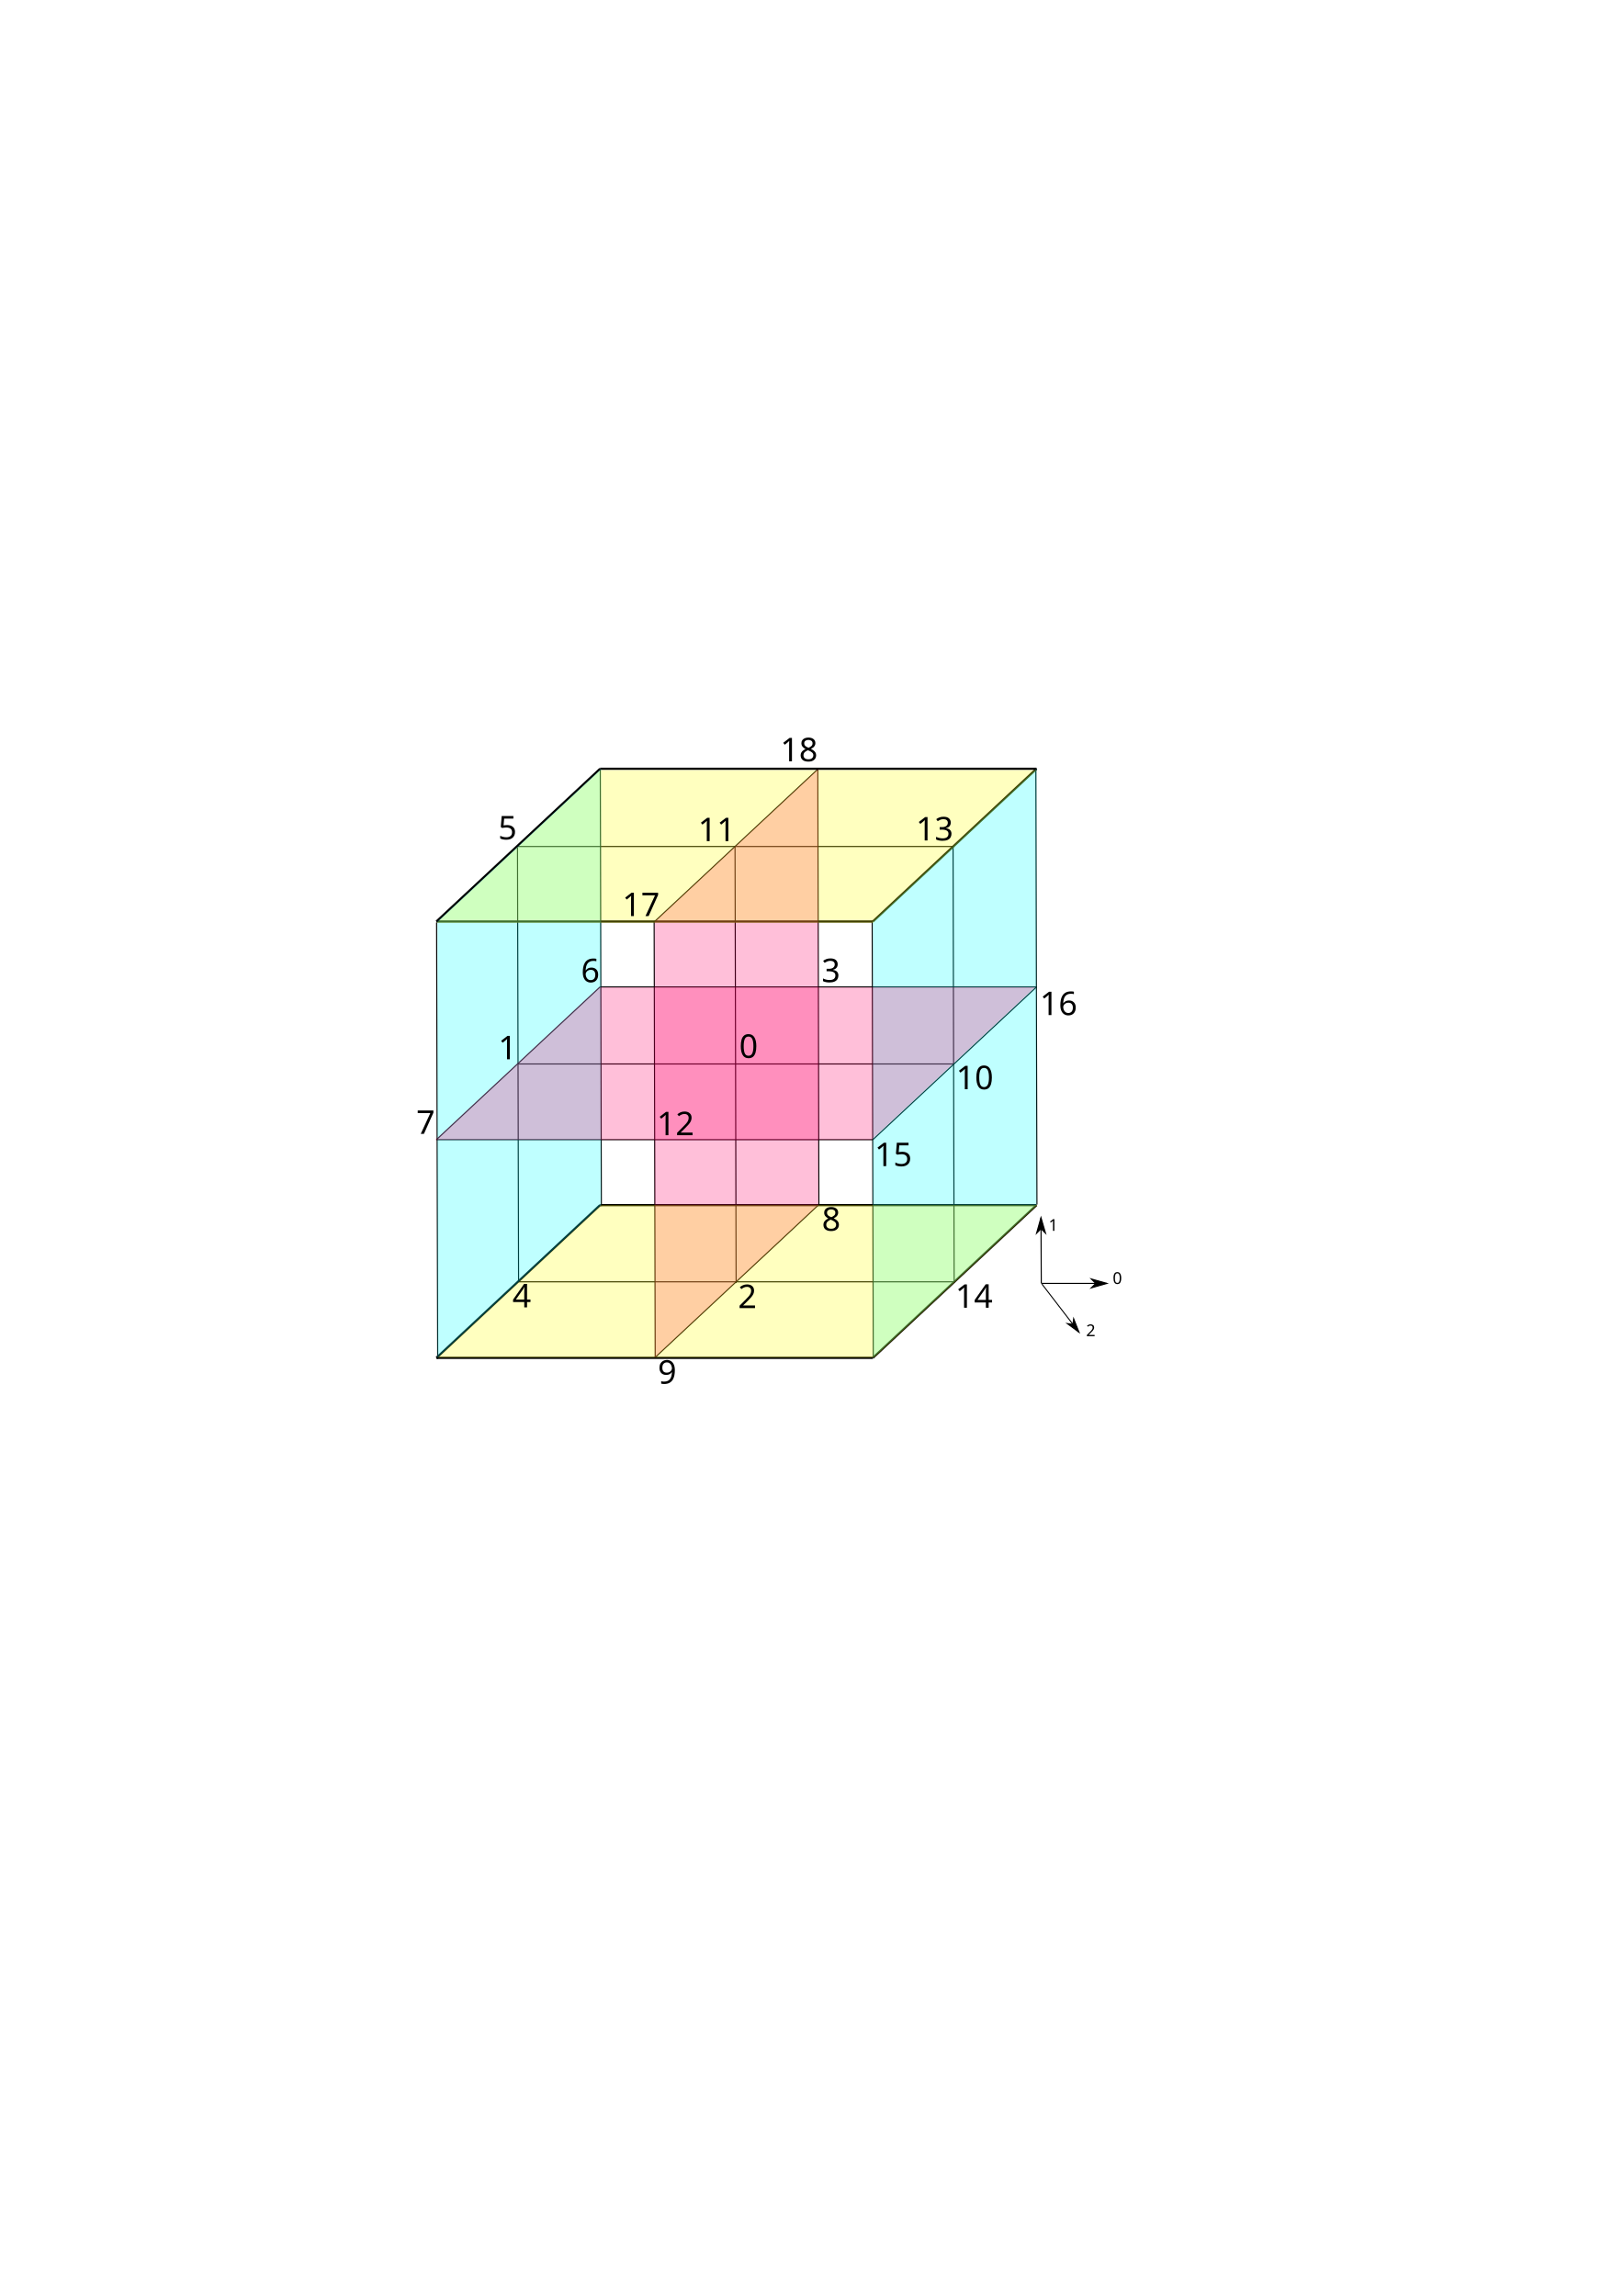
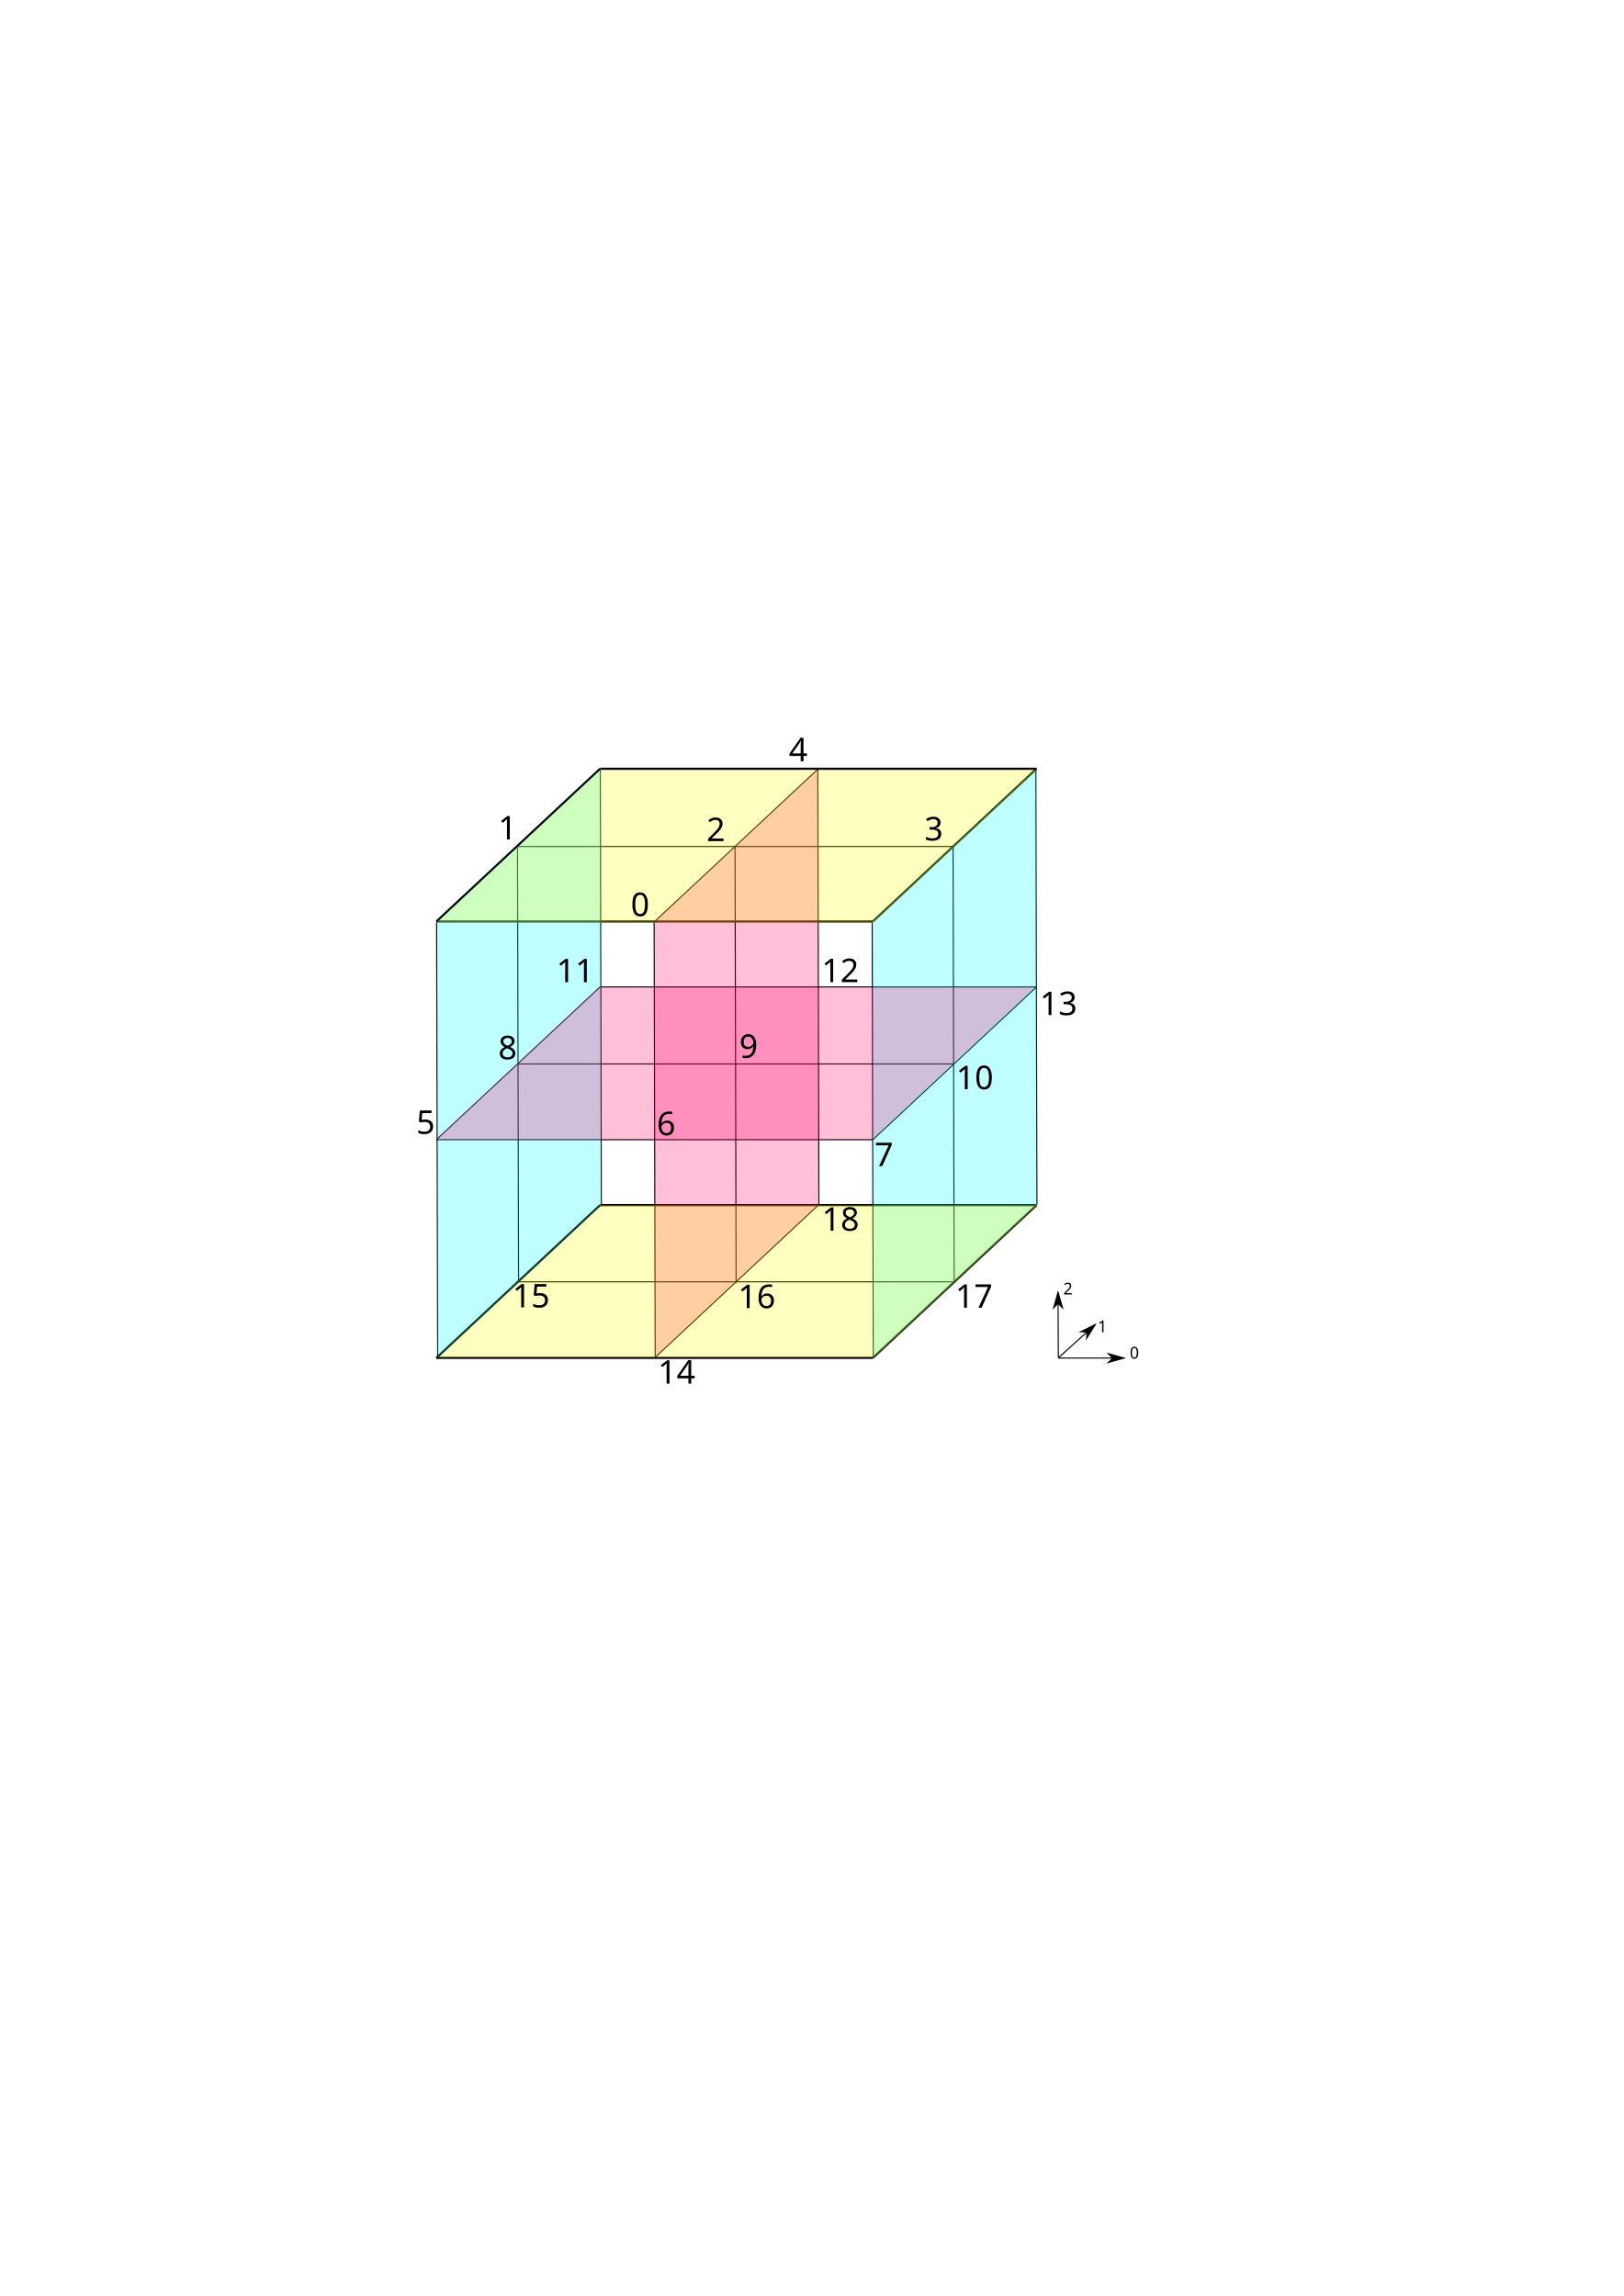
<svg xmlns="http://www.w3.org/2000/svg" width="210mm" height="297mm" viewBox="0 0 744.094 1052.362" id="svg2" version="1.1">
  <defs id="defs4">
    <marker orient="auto" refY="0.0" refX="0.0" id="Arrow1Lstart" style="overflow:visible">
      <path id="path4820" d="M 0.0,0.0 L 5.0,-5.0 L -12.5,0.0 L 5.0,5.0 L 0.0,0.0 z " style="fill-rule:evenodd;stroke:#000000;stroke-width:1pt;stroke-opacity:1;fill:#000000;fill-opacity:1" transform="scale(0.8) translate(12.5,0)" />
    </marker>
    <marker orient="auto" refY="0.0" refX="0.0" id="Arrow1Lend" style="overflow:visible;">
      <path id="path4823" d="M 0.0,0.0 L 5.0,-5.0 L -12.5,0.0 L 5.0,5.0 L 0.0,0.0 z " style="fill-rule:evenodd;stroke:#000000;stroke-width:1pt;stroke-opacity:1;fill:#000000;fill-opacity:1" transform="scale(0.8) rotate(180) translate(12.5,0)" />
    </marker>
    <marker orient="auto" refY="0" refX="0" id="Arrow1Lstart-1" style="overflow:visible">
      <path id="path4820-5" d="M 0,0 5,-5 -12.5,0 5,5 0,0 Z" style="fill:#000000;fill-opacity:1;fill-rule:evenodd;stroke:#000000;stroke-width:1pt;stroke-opacity:1" transform="matrix(0.8,0,0,0.8,10,0)" />
    </marker>
    <marker orient="auto" refY="0" refX="0" id="Arrow1Lstart-8" style="overflow:visible">
      <path id="path4820-4" d="M 0,0 5,-5 -12.5,0 5,5 0,0 Z" style="fill:#000000;fill-opacity:1;fill-rule:evenodd;stroke:#000000;stroke-width:1pt;stroke-opacity:1" transform="matrix(0.8,0,0,0.8,10,0)" />
    </marker>
  </defs>
  <g id="layer1">
-     <path style="fill:none;fill-rule:evenodd;stroke:#000000;stroke-width:0.5;stroke-linecap:butt;stroke-linejoin:miter;stroke-opacity:1;stroke-miterlimit:4;stroke-dasharray:none" d="m 200,522.362 200,0" id="path4138" />
+     <path style="fill:none;fill-rule:evenodd;stroke:#000000;stroke-width:0.5;stroke-linecap:butt;stroke-linejoin:miter;stroke-opacity:1;stroke-miterlimit:4;stroke-dasharray:none" d="M 200,522.362 H 400" id="path4138" />
    <path style="fill:none;fill-rule:evenodd;stroke:#000000;stroke-width:0.5;stroke-linecap:butt;stroke-linejoin:miter;stroke-miterlimit:4;stroke-dasharray:none;stroke-opacity:1" d="M 200.582,622.812 200.085,422.813" id="path4138-6" />
    <path style="fill:none;fill-rule:evenodd;stroke:#000000;stroke-width:0.5;stroke-linecap:butt;stroke-linejoin:miter;stroke-miterlimit:4;stroke-dasharray:none;stroke-opacity:1" d="M 400.192,622.09 399.695,422.091" id="path4138-6-5" />
    <path style="fill:none;fill-rule:evenodd;stroke:#000000;stroke-width:0.5;stroke-linecap:butt;stroke-linejoin:miter;stroke-miterlimit:4;stroke-dasharray:none;stroke-opacity:1" d="M 300.274,622.447 299.777,422.448" id="path4138-6-56" />
-     <path style="fill:none;fill-rule:evenodd;stroke:#000000;stroke-width:1;stroke-linecap:butt;stroke-linejoin:miter;stroke-miterlimit:4;stroke-dasharray:none;stroke-opacity:1" d="m 200,422.362 200,0" id="path4138-9" />
-     <path style="fill:none;fill-rule:evenodd;stroke:#000000;stroke-width:1;stroke-linecap:butt;stroke-linejoin:miter;stroke-miterlimit:4;stroke-dasharray:none;stroke-opacity:1" d="m 200,622.362 200,0" id="path4138-2" />
-     <path style="fill:none;fill-rule:evenodd;stroke:#000000;stroke-width:0.5;stroke-linecap:butt;stroke-linejoin:miter;stroke-miterlimit:4;stroke-dasharray:none;stroke-opacity:1" d="m 237.307,487.661 200,0" id="path4138-1" />
+     <path style="fill:none;fill-rule:evenodd;stroke:#000000;stroke-width:1;stroke-linecap:butt;stroke-linejoin:miter;stroke-miterlimit:4;stroke-dasharray:none;stroke-opacity:1" d="M 200,422.362 H 400" id="path4138-9" />
+     <path style="fill:none;fill-rule:evenodd;stroke:#000000;stroke-width:1;stroke-linecap:butt;stroke-linejoin:miter;stroke-miterlimit:4;stroke-dasharray:none;stroke-opacity:1" d="M 200,622.362 H 400" id="path4138-2" />
+     <path style="fill:none;fill-rule:evenodd;stroke:#000000;stroke-width:0.5;stroke-linecap:butt;stroke-linejoin:miter;stroke-miterlimit:4;stroke-dasharray:none;stroke-opacity:1" d="m 237.307,487.661 h 200" id="path4138-1" />
    <path style="fill:none;fill-rule:evenodd;stroke:#000000;stroke-width:0.499;stroke-linecap:butt;stroke-linejoin:miter;stroke-miterlimit:4;stroke-dasharray:none;stroke-opacity:1" d="M 237.65,587.246 237.153,388.44" id="path4138-6-2" />
    <path style="fill:none;fill-rule:evenodd;stroke:#000000;stroke-width:0.5;stroke-linecap:butt;stroke-linejoin:miter;stroke-miterlimit:4;stroke-dasharray:none;stroke-opacity:1" d="M 437.259,587.717 436.762,387.718" id="path4138-6-5-9" />
    <path style="fill:none;fill-rule:evenodd;stroke:#000000;stroke-width:0.5;stroke-linecap:butt;stroke-linejoin:miter;stroke-miterlimit:4;stroke-dasharray:none;stroke-opacity:1" d="M 337.341,588.074 336.844,388.075" id="path4138-6-56-3" />
-     <path style="fill:none;fill-rule:evenodd;stroke:#000000;stroke-width:0.5;stroke-linecap:butt;stroke-linejoin:miter;stroke-miterlimit:4;stroke-dasharray:none;stroke-opacity:1" d="m 237.068,387.989 200,0" id="path4138-9-9" />
-     <path style="fill:none;fill-rule:evenodd;stroke:#000000;stroke-width:0.5;stroke-linecap:butt;stroke-linejoin:miter;stroke-miterlimit:4;stroke-dasharray:none;stroke-opacity:1" d="m 237.665,587.512 200,0" id="path4138-2-0" />
-     <path style="fill:none;fill-rule:evenodd;stroke:#000000;stroke-width:0.5;stroke-linecap:butt;stroke-linejoin:miter;stroke-miterlimit:4;stroke-dasharray:none;stroke-opacity:1" d="m 275,452.362 200,0" id="path4138-5" />
+     <path style="fill:none;fill-rule:evenodd;stroke:#000000;stroke-width:0.5;stroke-linecap:butt;stroke-linejoin:miter;stroke-miterlimit:4;stroke-dasharray:none;stroke-opacity:1" d="m 237.068,387.989 h 200" id="path4138-9-9" />
+     <path style="fill:none;fill-rule:evenodd;stroke:#000000;stroke-width:0.5;stroke-linecap:butt;stroke-linejoin:miter;stroke-miterlimit:4;stroke-dasharray:none;stroke-opacity:1" d="m 237.665,587.512 h 200" id="path4138-2-0" />
+     <path style="fill:none;fill-rule:evenodd;stroke:#000000;stroke-width:0.5;stroke-linecap:butt;stroke-linejoin:miter;stroke-miterlimit:4;stroke-dasharray:none;stroke-opacity:1" d="M 275,452.362 H 475" id="path4138-5" />
    <path style="fill:none;fill-rule:evenodd;stroke:#000000;stroke-width:0.5;stroke-linecap:butt;stroke-linejoin:miter;stroke-miterlimit:4;stroke-dasharray:none;stroke-opacity:1" d="M 275.582,552.812 275.085,352.813" id="path4138-6-6" />
    <path style="fill:none;fill-rule:evenodd;stroke:#000000;stroke-width:0.5;stroke-linecap:butt;stroke-linejoin:miter;stroke-miterlimit:4;stroke-dasharray:none;stroke-opacity:1" d="M 475.192,552.09 474.695,352.091" id="path4138-6-5-1" />
    <path style="fill:none;fill-rule:evenodd;stroke:#000000;stroke-width:0.5;stroke-linecap:butt;stroke-linejoin:miter;stroke-miterlimit:4;stroke-dasharray:none;stroke-opacity:1" d="M 375.274,552.447 374.777,352.448" id="path4138-6-56-1" />
-     <path style="fill:none;fill-rule:evenodd;stroke:#000000;stroke-width:1;stroke-linecap:butt;stroke-linejoin:miter;stroke-miterlimit:4;stroke-dasharray:none;stroke-opacity:1" d="m 275,352.362 200,0" id="path4138-9-5" />
-     <path style="fill:none;fill-rule:evenodd;stroke:#000000;stroke-width:1;stroke-linecap:butt;stroke-linejoin:miter;stroke-miterlimit:4;stroke-dasharray:none;stroke-opacity:1" d="m 275,552.362 200,0" id="path4138-2-9" />
+     <path style="fill:none;fill-rule:evenodd;stroke:#000000;stroke-width:1;stroke-linecap:butt;stroke-linejoin:miter;stroke-miterlimit:4;stroke-dasharray:none;stroke-opacity:1" d="M 275,352.362 H 475" id="path4138-9-5" />
+     <path style="fill:none;fill-rule:evenodd;stroke:#000000;stroke-width:1;stroke-linecap:butt;stroke-linejoin:miter;stroke-miterlimit:4;stroke-dasharray:none;stroke-opacity:1" d="M 275,552.362 H 475" id="path4138-2-9" />
    <path style="fill:none;fill-rule:evenodd;stroke:#000000;stroke-width:1px;stroke-linecap:butt;stroke-linejoin:miter;stroke-opacity:1" d="M 200,422.362 C 275,352.362 275,352.362 275,352.362" id="path4701" />
    <path style="fill:none;fill-rule:evenodd;stroke:#000000;stroke-width:0.5;stroke-linecap:butt;stroke-linejoin:miter;stroke-opacity:1;stroke-miterlimit:4;stroke-dasharray:none" d="M 300,422.362 C 375,352.362 375,352.362 375,352.362" id="path4701-8" />
    <path style="fill:none;fill-rule:evenodd;stroke:#000000;stroke-width:1px;stroke-linecap:butt;stroke-linejoin:miter;stroke-opacity:1" d="M 400,422.362 C 475,352.362 475,352.362 475,352.362" id="path4701-4" />
    <path style="fill:none;fill-rule:evenodd;stroke:#000000;stroke-width:0.5;stroke-linecap:butt;stroke-linejoin:miter;stroke-opacity:1;stroke-miterlimit:4;stroke-dasharray:none" d="M 400,522.362 C 475,452.362 475,452.362 475,452.362" id="path4701-81" />
    <path style="fill:none;fill-rule:evenodd;stroke:#000000;stroke-width:1px;stroke-linecap:butt;stroke-linejoin:miter;stroke-opacity:1" d="M 400,622.362 C 475,552.362 475,552.362 475,552.362" id="path4701-0" />
    <path style="fill:none;fill-rule:evenodd;stroke:#000000;stroke-width:1px;stroke-linecap:butt;stroke-linejoin:miter;stroke-opacity:1" d="M 200,622.362 C 275,552.362 275,552.362 275,552.362" id="path4701-3" />
    <path style="fill:none;fill-rule:evenodd;stroke:#000000;stroke-width:0.5;stroke-linecap:butt;stroke-linejoin:miter;stroke-opacity:1;stroke-miterlimit:4;stroke-dasharray:none" d="M 200,522.362 C 275,452.362 275,452.362 275,452.362" id="path4701-04" />
    <path style="fill:none;fill-rule:evenodd;stroke:#000000;stroke-width:0.5;stroke-linecap:butt;stroke-linejoin:miter;stroke-opacity:1;stroke-miterlimit:4;stroke-dasharray:none" d="M 300,622.362 C 375,552.362 375,552.362 375,552.362" id="path4701-44" />
    <path style="fill:#00ffff;fill-rule:evenodd;stroke:none;stroke-width:1px;stroke-linecap:butt;stroke-linejoin:miter;stroke-opacity:1;opacity:0.25" d="m 400,622.362 75,-70 0,-200 -75,70 z" id="path4756" />
    <path style="fill:#ff0066;fill-rule:evenodd;stroke:#ff0066;stroke-width:0;stroke-linecap:butt;stroke-linejoin:miter;stroke-opacity:1;stroke-miterlimit:4;stroke-dasharray:none;opacity:0.25" d="m 300,422.362 0,200 75,-70 0,-200 -75,70" id="path4758" />
    <path style="opacity:0.25;fill:#00ffff;fill-rule:evenodd;stroke:#000000;stroke-width:0;stroke-linecap:butt;stroke-linejoin:miter;stroke-miterlimit:4;stroke-dasharray:none;stroke-opacity:1" d="m 275.478,352.362 -75,70 0,200 75,-70 z" id="path4779" />
    <path style="opacity:0.25;fill:#ff0066;fill-rule:evenodd;stroke:#ff0066;stroke-width:0;stroke-linecap:butt;stroke-linejoin:miter;stroke-miterlimit:4;stroke-dasharray:none;stroke-opacity:1" d="m 274.403,452.482 -75,70 200,0 75,-70 -200,0" id="path4781" />
    <path style="opacity:0.25;fill:#ffff00;fill-rule:evenodd;stroke:#000000;stroke-width:0;stroke-linecap:butt;stroke-linejoin:miter;stroke-miterlimit:4;stroke-dasharray:none;stroke-opacity:1" d="m 200.597,622.243 200,0 75,-70 -200,0 -75,70" id="path4783" />
    <path style="opacity:0.25;fill:#ffff00;fill-rule:evenodd;stroke:#000000;stroke-width:0;stroke-linecap:butt;stroke-linejoin:miter;stroke-miterlimit:4;stroke-dasharray:none;stroke-opacity:1" d="m 275.109,353.015 -75,70 200,0 75,-70 -200,0" id="path4785" />
-     <text xml:space="preserve" style="font-style:normal;font-weight:normal;font-size:40px;line-height:125%;font-family:sans-serif;letter-spacing:0px;word-spacing:0px;fill:#000000;fill-opacity:1;stroke:none;stroke-width:1px;stroke-linecap:butt;stroke-linejoin:miter;stroke-opacity:1" x="155" y="447.362" id="text4789">
-       <tspan id="tspan4791" x="155" y="447.362" style="font-style:normal;font-variant:normal;font-weight:normal;font-stretch:normal;font-size:30px;font-family:MathJax_AMS;-inkscape-font-specification:MathJax_AMS" />
+     <text xml:space="preserve" style="font-style:normal;font-weight:normal;line-height:0%;font-family:sans-serif;letter-spacing:0px;word-spacing:0px;fill:#000000;fill-opacity:1;stroke:none;stroke-width:1px;stroke-linecap:butt;stroke-linejoin:miter;stroke-opacity:1" x="155" y="447.362" id="text4789">
+       <tspan id="tspan4791" x="155" y="447.362" style="font-style:normal;font-variant:normal;font-weight:normal;font-stretch:normal;font-size:30px;line-height:1.25;font-family:MathJax_AMS;-inkscape-font-specification:MathJax_AMS"> </tspan>
    </text>
-     <text xml:space="preserve" style="font-style:normal;font-weight:normal;font-size:15px;line-height:125%;font-family:sans-serif;letter-spacing:0px;word-spacing:0px;fill:#000000;fill-opacity:1;stroke:none;stroke-width:1px;stroke-linecap:butt;stroke-linejoin:miter;stroke-opacity:1" x="338.751" y="484.865" id="text4793">
-       <tspan id="tspan4795" x="338.751" y="484.865" style="font-style:normal;font-variant:normal;font-weight:normal;font-stretch:normal;font-family:MathJax_Main;-inkscape-font-specification:MathJax_Main">0</tspan>
+     <text xml:space="preserve" style="font-style:normal;font-weight:normal;line-height:0%;font-family:sans-serif;letter-spacing:0px;word-spacing:0px;fill:#000000;fill-opacity:1;stroke:none;stroke-width:1px;stroke-linecap:butt;stroke-linejoin:miter;stroke-opacity:1" x="338.751" y="484.865" id="text4793">
+       <tspan id="tspan4795" x="338.751" y="484.865" style="font-style:normal;font-variant:normal;font-weight:normal;font-stretch:normal;font-size:15px;line-height:1.25;font-family:MathJax_Main;-inkscape-font-specification:MathJax_Main">9</tspan>
    </text>
-     <path style="fill:none;fill-rule:evenodd;stroke:#000000;stroke-width:0.5;stroke-linecap:butt;stroke-linejoin:miter;stroke-miterlimit:4;stroke-dasharray:none;stroke-opacity:1;marker-start:url(#Arrow1Lstart)" d="m 507.182,588.249 -30,0" id="path4814" />
-     <path style="fill:none;fill-rule:evenodd;stroke:#000000;stroke-width:0.457;stroke-linecap:butt;stroke-linejoin:miter;stroke-miterlimit:4;stroke-dasharray:none;stroke-opacity:1;marker-start:url(#Arrow1Lstart-1)" d="M 494.477,610.626 477.483,588.526" id="path4814-8" />
-     <path style="fill:none;fill-rule:evenodd;stroke:#000000;stroke-width:0.5;stroke-linecap:butt;stroke-linejoin:miter;stroke-miterlimit:4;stroke-dasharray:none;stroke-opacity:1;marker-start:url(#Arrow1Lstart-8)" d="m 477.047,558.152 0.143,30" id="path4814-5" />
-     <text xml:space="preserve" style="font-style:normal;font-weight:normal;font-size:15px;line-height:125%;font-family:sans-serif;letter-spacing:0px;word-spacing:0px;fill:#000000;fill-opacity:1;stroke:none;stroke-width:1px;stroke-linecap:butt;stroke-linejoin:miter;stroke-opacity:1" x="509.903" y="588.495" id="text4793-6">
-       <tspan id="tspan4795-5" x="509.903" y="588.495" style="font-style:normal;font-variant:normal;font-weight:normal;font-stretch:normal;font-size:7.5px;font-family:MathJax_Main;-inkscape-font-specification:MathJax_Main">0</tspan>
+     <text xml:space="preserve" style="font-style:normal;font-weight:normal;line-height:0%;font-family:sans-serif;letter-spacing:0px;word-spacing:0px;fill:#000000;fill-opacity:1;stroke:none;stroke-width:1px;stroke-linecap:butt;stroke-linejoin:miter;stroke-opacity:1" x="226.192" y="486.839" id="text4793-68">
+       <tspan id="tspan4795-4" x="226.192" y="486.839" style="font-style:normal;font-variant:normal;font-weight:normal;font-stretch:normal;font-size:15px;line-height:1.25;font-family:MathJax_AMS;-inkscape-font-specification:MathJax_AMS"> </tspan>
    </text>
-     <text xml:space="preserve" style="font-style:normal;font-weight:normal;font-size:15px;line-height:125%;font-family:sans-serif;letter-spacing:0px;word-spacing:0px;fill:#000000;fill-opacity:1;stroke:none;stroke-width:1px;stroke-linecap:butt;stroke-linejoin:miter;stroke-opacity:1" x="226.192" y="486.839" id="text4793-68">
-       <tspan id="tspan4795-4" x="226.192" y="486.839" style="font-style:normal;font-variant:normal;font-weight:normal;font-stretch:normal;font-family:MathJax_AMS;-inkscape-font-specification:MathJax_AMS" />
+     <g id="g4814" transform="translate(0,-2.5258171e-6)">
+       <path id="path4814" d="m 514.991,622.459 h -30" style="fill:none;fill-rule:evenodd;stroke:#000000;stroke-width:0.5;stroke-linecap:butt;stroke-linejoin:miter;stroke-miterlimit:4;stroke-dasharray:none;stroke-opacity:1;marker-start:url(#Arrow1Lstart)" />
+       <path id="path4814-8" d="m 485,622.362 16.88,-15.206" style="fill:none;fill-rule:evenodd;stroke:#000000;stroke-width:0.5;stroke-linecap:butt;stroke-linejoin:miter;stroke-miterlimit:4;stroke-dasharray:none;stroke-opacity:1;marker-end:url(#Arrow1Lend)" />
+       <path id="path4814-5" d="M 484.857,592.363 485,622.362" style="fill:none;fill-rule:evenodd;stroke:#000000;stroke-width:0.5;stroke-linecap:butt;stroke-linejoin:miter;stroke-miterlimit:4;stroke-dasharray:none;stroke-opacity:1;marker-start:url(#Arrow1Lstart-8)" />
+       <text id="text4793-6" y="622.706" x="517.712" style="font-style:normal;font-weight:normal;line-height:0%;font-family:sans-serif;letter-spacing:0px;word-spacing:0px;fill:#000000;fill-opacity:1;stroke:none;stroke-width:1px;stroke-linecap:butt;stroke-linejoin:miter;stroke-opacity:1" xml:space="preserve">
+         <tspan style="font-style:normal;font-variant:normal;font-weight:normal;font-stretch:normal;font-size:7.5px;line-height:1.25;font-family:MathJax_Main;-inkscape-font-specification:MathJax_Main" y="622.706" x="517.712" id="tspan4795-5">0</tspan>
+       </text>
+       <text id="text4793-6-5" y="610.608" x="503.053" style="font-style:normal;font-weight:normal;line-height:0%;font-family:sans-serif;letter-spacing:0px;word-spacing:0px;fill:#000000;fill-opacity:1;stroke:none;stroke-width:1px;stroke-linecap:butt;stroke-linejoin:miter;stroke-opacity:1" xml:space="preserve">
+         <tspan style="font-style:normal;font-variant:normal;font-weight:normal;font-stretch:normal;font-size:7.5px;line-height:1.25;font-family:MathJax_Main;-inkscape-font-specification:MathJax_Main" y="610.608" x="503.053" id="tspan4795-5-2">1</tspan>
+       </text>
+       <text id="text6617" y="593.319" x="487.249" style="font-style:normal;font-weight:normal;line-height:0%;font-family:sans-serif;letter-spacing:0px;word-spacing:0px;fill:#000000;fill-opacity:1;stroke:none;stroke-width:1px;stroke-linecap:butt;stroke-linejoin:miter;stroke-opacity:1" xml:space="preserve">
+         <tspan style="font-style:normal;font-variant:normal;font-weight:normal;font-stretch:normal;font-size:7.5px;line-height:1.25;font-family:MathJax_Main;-inkscape-font-specification:MathJax_Main" y="593.319" x="487.249" id="tspan6619">2</tspan>
+       </text>
+     </g>
+     <text xml:space="preserve" style="font-style:normal;font-weight:normal;line-height:0%;font-family:sans-serif;letter-spacing:0px;word-spacing:0px;fill:#000000;fill-opacity:1;stroke:none;stroke-width:1px;stroke-linecap:butt;stroke-linejoin:miter;stroke-opacity:1" x="228.316" y="485.513" id="text4793-2">
+       <tspan id="tspan4795-0" x="228.316" y="485.513" style="font-style:normal;font-variant:normal;font-weight:normal;font-stretch:normal;font-size:15px;line-height:1.25;font-family:MathJax_Main;-inkscape-font-specification:MathJax_Main">8</tspan>
    </text>
-     <text xml:space="preserve" style="font-style:normal;font-weight:normal;font-size:15px;line-height:125%;font-family:sans-serif;letter-spacing:0px;word-spacing:0px;fill:#000000;fill-opacity:1;stroke:none;stroke-width:1px;stroke-linecap:butt;stroke-linejoin:miter;stroke-opacity:1" x="480.534" y="564.147" id="text4793-6-5">
-       <tspan id="tspan4795-5-2" x="480.534" y="564.147" style="font-style:normal;font-variant:normal;font-weight:normal;font-stretch:normal;font-size:7.5px;font-family:MathJax_Main;-inkscape-font-specification:MathJax_Main">1</tspan>
+     <text xml:space="preserve" style="font-style:normal;font-weight:normal;line-height:0%;font-family:sans-serif;letter-spacing:0px;word-spacing:0px;fill:#000000;fill-opacity:1;stroke:none;stroke-width:1px;stroke-linecap:butt;stroke-linejoin:miter;stroke-opacity:1" x="338.207" y="599.559" id="text4793-22">
+       <tspan id="tspan4795-9" x="338.207" y="599.559" style="font-style:normal;font-variant:normal;font-weight:normal;font-stretch:normal;font-size:15px;line-height:1.25;font-family:MathJax_Main;-inkscape-font-specification:MathJax_Main">16</tspan>
    </text>
-     <text xml:space="preserve" style="font-style:normal;font-weight:normal;font-size:15px;line-height:125%;font-family:sans-serif;letter-spacing:0px;word-spacing:0px;fill:#000000;fill-opacity:1;stroke:none;stroke-width:1px;stroke-linecap:butt;stroke-linejoin:miter;stroke-opacity:1" x="497.722" y="612.445" id="text6617">
-       <tspan id="tspan6619" x="497.722" y="612.445" style="font-style:normal;font-variant:normal;font-weight:normal;font-stretch:normal;font-size:7.5px;font-family:MathJax_Main;-inkscape-font-specification:MathJax_Main">2</tspan>
+     <text xml:space="preserve" style="font-style:normal;font-weight:normal;line-height:0%;font-family:sans-serif;letter-spacing:0px;word-spacing:0px;fill:#000000;fill-opacity:1;stroke:none;stroke-width:1px;stroke-linecap:butt;stroke-linejoin:miter;stroke-opacity:1" x="376.492" y="450.145" id="text4793-7">
+       <tspan id="tspan4795-43" x="376.492" y="450.145" style="font-style:normal;font-variant:normal;font-weight:normal;font-stretch:normal;font-size:15px;line-height:1.25;font-family:MathJax_Main;-inkscape-font-specification:MathJax_Main">12</tspan>
    </text>
-     <text xml:space="preserve" style="font-style:normal;font-weight:normal;font-size:15px;line-height:125%;font-family:sans-serif;letter-spacing:0px;word-spacing:0px;fill:#000000;fill-opacity:1;stroke:none;stroke-width:1px;stroke-linecap:butt;stroke-linejoin:miter;stroke-opacity:1" x="228.316" y="485.513" id="text4793-2">
-       <tspan id="tspan4795-0" x="228.316" y="485.513" style="font-style:normal;font-variant:normal;font-weight:normal;font-stretch:normal;font-family:MathJax_Main;-inkscape-font-specification:MathJax_Main">1</tspan>
+     <text xml:space="preserve" style="font-style:normal;font-weight:normal;line-height:0%;font-family:sans-serif;letter-spacing:0px;word-spacing:0px;fill:#000000;fill-opacity:1;stroke:none;stroke-width:1px;stroke-linecap:butt;stroke-linejoin:miter;stroke-opacity:1" x="225" y="592.362" id="text6659">
+       <tspan id="tspan6661" x="225" y="592.362" style="font-size:7.5px;line-height:1.25"> </tspan>
    </text>
-     <text xml:space="preserve" style="font-style:normal;font-weight:normal;font-size:15px;line-height:125%;font-family:sans-serif;letter-spacing:0px;word-spacing:0px;fill:#000000;fill-opacity:1;stroke:none;stroke-width:1px;stroke-linecap:butt;stroke-linejoin:miter;stroke-opacity:1" x="338.207" y="599.559" id="text4793-22">
-       <tspan id="tspan4795-9" x="338.207" y="599.559" style="font-style:normal;font-variant:normal;font-weight:normal;font-stretch:normal;font-family:MathJax_Main;-inkscape-font-specification:MathJax_Main">2</tspan>
+     <text xml:space="preserve" style="font-style:normal;font-weight:normal;line-height:0%;font-family:sans-serif;letter-spacing:0px;word-spacing:0px;fill:#000000;fill-opacity:1;stroke:none;stroke-width:1px;stroke-linecap:butt;stroke-linejoin:miter;stroke-opacity:1" x="234.815" y="599.238" id="text4793-5">
+       <tspan id="tspan4795-6" x="234.815" y="599.238" style="font-style:normal;font-variant:normal;font-weight:normal;font-stretch:normal;font-size:15px;line-height:1.25;font-family:MathJax_Main;-inkscape-font-specification:MathJax_Main">15</tspan>
    </text>
-     <text xml:space="preserve" style="font-style:normal;font-weight:normal;font-size:15px;line-height:125%;font-family:sans-serif;letter-spacing:0px;word-spacing:0px;fill:#000000;fill-opacity:1;stroke:none;stroke-width:1px;stroke-linecap:butt;stroke-linejoin:miter;stroke-opacity:1" x="376.492" y="450.145" id="text4793-7">
-       <tspan id="tspan4795-43" x="376.492" y="450.145" style="font-style:normal;font-variant:normal;font-weight:normal;font-stretch:normal;font-family:MathJax_Main;-inkscape-font-specification:MathJax_Main">3</tspan>
+     <text xml:space="preserve" style="font-style:normal;font-weight:normal;line-height:0%;font-family:sans-serif;letter-spacing:0px;word-spacing:0px;fill:#000000;fill-opacity:1;stroke:none;stroke-width:1px;stroke-linecap:butt;stroke-linejoin:miter;stroke-opacity:1" x="228.295" y="384.73" id="text4793-1">
+       <tspan id="tspan4795-40" x="228.295" y="384.73" style="font-style:normal;font-variant:normal;font-weight:normal;font-stretch:normal;font-size:15px;line-height:1.25;font-family:MathJax_Main;-inkscape-font-specification:MathJax_Main">1</tspan>
    </text>
-     <text xml:space="preserve" style="font-style:normal;font-weight:normal;font-size:7.5px;line-height:125%;font-family:sans-serif;letter-spacing:0px;word-spacing:0px;fill:#000000;fill-opacity:1;stroke:none;stroke-width:1px;stroke-linecap:butt;stroke-linejoin:miter;stroke-opacity:1" x="225" y="592.362" id="text6659">
-       <tspan id="tspan6661" x="225" y="592.362" />
+     <text xml:space="preserve" style="font-style:normal;font-weight:normal;line-height:0%;font-family:sans-serif;letter-spacing:0px;word-spacing:0px;fill:#000000;fill-opacity:1;stroke:none;stroke-width:1px;stroke-linecap:butt;stroke-linejoin:miter;stroke-opacity:1" x="254.998" y="450.192" id="text4793-3">
+       <tspan id="tspan4795-1" x="254.998" y="450.192" style="font-style:normal;font-variant:normal;font-weight:normal;font-stretch:normal;font-size:15px;line-height:1.25;font-family:MathJax_Main;-inkscape-font-specification:MathJax_Main">11</tspan>
    </text>
-     <text xml:space="preserve" style="font-style:normal;font-weight:normal;font-size:15px;line-height:125%;font-family:sans-serif;letter-spacing:0px;word-spacing:0px;fill:#000000;fill-opacity:1;stroke:none;stroke-width:1px;stroke-linecap:butt;stroke-linejoin:miter;stroke-opacity:1" x="234.815" y="599.238" id="text4793-5">
-       <tspan id="tspan4795-6" x="234.815" y="599.238" style="font-style:normal;font-variant:normal;font-weight:normal;font-stretch:normal;font-family:MathJax_Main;-inkscape-font-specification:MathJax_Main">4</tspan>
+     <text xml:space="preserve" style="font-style:normal;font-weight:normal;line-height:0%;font-family:sans-serif;letter-spacing:0px;word-spacing:0px;fill:#000000;fill-opacity:1;stroke:none;stroke-width:1px;stroke-linecap:butt;stroke-linejoin:miter;stroke-opacity:1" x="190.772" y="519.689" id="text4793-27">
+       <tspan id="tspan4795-7" x="190.772" y="519.689" style="font-style:normal;font-variant:normal;font-weight:normal;font-stretch:normal;font-size:15px;line-height:1.25;font-family:MathJax_Main;-inkscape-font-specification:MathJax_Main">5</tspan>
    </text>
-     <text xml:space="preserve" style="font-style:normal;font-weight:normal;font-size:15px;line-height:125%;font-family:sans-serif;letter-spacing:0px;word-spacing:0px;fill:#000000;fill-opacity:1;stroke:none;stroke-width:1px;stroke-linecap:butt;stroke-linejoin:miter;stroke-opacity:1" x="228.295" y="384.73" id="text4793-1">
-       <tspan id="tspan4795-40" x="228.295" y="384.73" style="font-style:normal;font-variant:normal;font-weight:normal;font-stretch:normal;font-family:MathJax_Main;-inkscape-font-specification:MathJax_Main">5</tspan>
+     <text xml:space="preserve" style="font-style:normal;font-weight:normal;line-height:0%;font-family:sans-serif;letter-spacing:0px;word-spacing:0px;fill:#000000;fill-opacity:1;stroke:none;stroke-width:1px;stroke-linecap:butt;stroke-linejoin:miter;stroke-opacity:1" x="376.622" y="564.094" id="text4793-9">
+       <tspan id="tspan4795-8" x="376.622" y="564.094" style="font-style:normal;font-variant:normal;font-weight:normal;font-stretch:normal;font-size:15px;line-height:1.25;font-family:MathJax_Main;-inkscape-font-specification:MathJax_Main">18</tspan>
    </text>
-     <text xml:space="preserve" style="font-style:normal;font-weight:normal;font-size:15px;line-height:125%;font-family:sans-serif;letter-spacing:0px;word-spacing:0px;fill:#000000;fill-opacity:1;stroke:none;stroke-width:1px;stroke-linecap:butt;stroke-linejoin:miter;stroke-opacity:1" x="266.248" y="450.192" id="text4793-3">
-       <tspan id="tspan4795-1" x="266.248" y="450.192" style="font-style:normal;font-variant:normal;font-weight:normal;font-stretch:normal;font-family:MathJax_Main;-inkscape-font-specification:MathJax_Main">6</tspan>
+     <text xml:space="preserve" style="font-style:normal;font-weight:normal;line-height:0%;font-family:sans-serif;letter-spacing:0px;word-spacing:0px;fill:#000000;fill-opacity:1;stroke:none;stroke-width:1px;stroke-linecap:butt;stroke-linejoin:miter;stroke-opacity:1" x="301.466" y="634.192" id="text4793-10">
+       <tspan id="tspan4795-76" x="301.466" y="634.192" style="font-style:normal;font-variant:normal;font-weight:normal;font-stretch:normal;font-size:15px;line-height:1.25;font-family:MathJax_Main;-inkscape-font-specification:MathJax_Main">14</tspan>
    </text>
-     <text xml:space="preserve" style="font-style:normal;font-weight:normal;font-size:15px;line-height:125%;font-family:sans-serif;letter-spacing:0px;word-spacing:0px;fill:#000000;fill-opacity:1;stroke:none;stroke-width:1px;stroke-linecap:butt;stroke-linejoin:miter;stroke-opacity:1" x="190.772" y="519.689" id="text4793-27">
-       <tspan id="tspan4795-7" x="190.772" y="519.689" style="font-style:normal;font-variant:normal;font-weight:normal;font-stretch:normal;font-family:MathJax_Main;-inkscape-font-specification:MathJax_Main">7</tspan>
+     <text xml:space="preserve" style="font-style:normal;font-weight:normal;line-height:0%;font-family:sans-serif;letter-spacing:0px;word-spacing:0px;fill:#000000;fill-opacity:1;stroke:none;stroke-width:1px;stroke-linecap:butt;stroke-linejoin:miter;stroke-opacity:1" x="438.119" y="499.229" id="text4793-0">
+       <tspan id="tspan4795-10" x="438.119" y="499.229" style="font-style:normal;font-variant:normal;font-weight:normal;font-stretch:normal;font-size:15px;line-height:1.25;font-family:MathJax_Main;-inkscape-font-specification:MathJax_Main">10</tspan>
    </text>
-     <text xml:space="preserve" style="font-style:normal;font-weight:normal;font-size:15px;line-height:125%;font-family:sans-serif;letter-spacing:0px;word-spacing:0px;fill:#000000;fill-opacity:1;stroke:none;stroke-width:1px;stroke-linecap:butt;stroke-linejoin:miter;stroke-opacity:1" x="376.622" y="564.094" id="text4793-9">
-       <tspan id="tspan4795-8" x="376.622" y="564.094" style="font-style:normal;font-variant:normal;font-weight:normal;font-stretch:normal;font-family:MathJax_Main;-inkscape-font-specification:MathJax_Main">8</tspan>
+     <text xml:space="preserve" style="font-style:normal;font-weight:normal;line-height:0%;font-family:sans-serif;letter-spacing:0px;word-spacing:0px;fill:#000000;fill-opacity:1;stroke:none;stroke-width:1px;stroke-linecap:butt;stroke-linejoin:miter;stroke-opacity:1" x="319.87" y="385.539" id="text4793-25">
+       <tspan id="tspan4795-19" x="319.87" y="385.539" style="font-style:normal;font-variant:normal;font-weight:normal;font-stretch:normal;font-size:15px;line-height:1.25;font-family:MathJax_Main;-inkscape-font-specification:MathJax_Main"> 2</tspan>
    </text>
-     <text xml:space="preserve" style="font-style:normal;font-weight:normal;font-size:15px;line-height:125%;font-family:sans-serif;letter-spacing:0px;word-spacing:0px;fill:#000000;fill-opacity:1;stroke:none;stroke-width:1px;stroke-linecap:butt;stroke-linejoin:miter;stroke-opacity:1" x="301.466" y="634.192" id="text4793-10">
-       <tspan id="tspan4795-76" x="301.466" y="634.192" style="font-style:normal;font-variant:normal;font-weight:normal;font-stretch:normal;font-family:MathJax_Main;-inkscape-font-specification:MathJax_Main">9</tspan>
+     <text xml:space="preserve" style="font-style:normal;font-weight:normal;line-height:0%;font-family:sans-serif;letter-spacing:0px;word-spacing:0px;fill:#000000;fill-opacity:1;stroke:none;stroke-width:1px;stroke-linecap:butt;stroke-linejoin:miter;stroke-opacity:1" x="300.99" y="520.321" id="text4793-71">
+       <tspan id="tspan4795-3" x="300.99" y="520.321" style="font-style:normal;font-variant:normal;font-weight:normal;font-stretch:normal;font-size:15px;line-height:1.25;font-family:MathJax_Main;-inkscape-font-specification:MathJax_Main">6</tspan>
    </text>
-     <text xml:space="preserve" style="font-style:normal;font-weight:normal;font-size:15px;line-height:125%;font-family:sans-serif;letter-spacing:0px;word-spacing:0px;fill:#000000;fill-opacity:1;stroke:none;stroke-width:1px;stroke-linecap:butt;stroke-linejoin:miter;stroke-opacity:1" x="438.119" y="499.229" id="text4793-0">
-       <tspan id="tspan4795-10" x="438.119" y="499.229" style="font-style:normal;font-variant:normal;font-weight:normal;font-stretch:normal;font-family:MathJax_Main;-inkscape-font-specification:MathJax_Main">10</tspan>
+     <text xml:space="preserve" style="font-style:normal;font-weight:normal;line-height:0%;font-family:sans-serif;letter-spacing:0px;word-spacing:0px;fill:#000000;fill-opacity:1;stroke:none;stroke-width:1px;stroke-linecap:butt;stroke-linejoin:miter;stroke-opacity:1" x="419.731" y="385.212" id="text4793-12">
+       <tspan id="tspan4795-06" x="419.731" y="385.212" style="font-style:normal;font-variant:normal;font-weight:normal;font-stretch:normal;font-size:15px;line-height:1.25;font-family:MathJax_Main;-inkscape-font-specification:MathJax_Main"> 3</tspan>
    </text>
-     <text xml:space="preserve" style="font-style:normal;font-weight:normal;font-size:15px;line-height:125%;font-family:sans-serif;letter-spacing:0px;word-spacing:0px;fill:#000000;fill-opacity:1;stroke:none;stroke-width:1px;stroke-linecap:butt;stroke-linejoin:miter;stroke-opacity:1" x="319.87" y="385.539" id="text4793-25">
-       <tspan id="tspan4795-19" x="319.87" y="385.539" style="font-style:normal;font-variant:normal;font-weight:normal;font-stretch:normal;font-family:MathJax_Main;-inkscape-font-specification:MathJax_Main">11</tspan>
+     <text xml:space="preserve" style="font-style:normal;font-weight:normal;line-height:0%;font-family:sans-serif;letter-spacing:0px;word-spacing:0px;fill:#000000;fill-opacity:1;stroke:none;stroke-width:1px;stroke-linecap:butt;stroke-linejoin:miter;stroke-opacity:1" x="437.772" y="599.409" id="text4793-8">
+       <tspan id="tspan4795-74" x="437.772" y="599.409" style="font-style:normal;font-variant:normal;font-weight:normal;font-stretch:normal;font-size:15px;line-height:1.25;font-family:MathJax_Main;-inkscape-font-specification:MathJax_Main">17</tspan>
    </text>
-     <text xml:space="preserve" style="font-style:normal;font-weight:normal;font-size:15px;line-height:125%;font-family:sans-serif;letter-spacing:0px;word-spacing:0px;fill:#000000;fill-opacity:1;stroke:none;stroke-width:1px;stroke-linecap:butt;stroke-linejoin:miter;stroke-opacity:1" x="300.99" y="520.321" id="text4793-71">
-       <tspan id="tspan4795-3" x="300.99" y="520.321" style="font-style:normal;font-variant:normal;font-weight:normal;font-stretch:normal;font-family:MathJax_Main;-inkscape-font-specification:MathJax_Main">12</tspan>
+     <text xml:space="preserve" style="font-style:normal;font-weight:normal;line-height:0%;font-family:sans-serif;letter-spacing:0px;word-spacing:0px;fill:#000000;fill-opacity:1;stroke:none;stroke-width:1px;stroke-linecap:butt;stroke-linejoin:miter;stroke-opacity:1" x="400.798" y="534.477" id="text4793-92">
+       <tspan id="tspan4795-44" x="400.798" y="534.477" style="font-style:normal;font-variant:normal;font-weight:normal;font-stretch:normal;font-size:15px;line-height:1.25;font-family:MathJax_Main;-inkscape-font-specification:MathJax_Main">7</tspan>
    </text>
-     <text xml:space="preserve" style="font-style:normal;font-weight:normal;font-size:15px;line-height:125%;font-family:sans-serif;letter-spacing:0px;word-spacing:0px;fill:#000000;fill-opacity:1;stroke:none;stroke-width:1px;stroke-linecap:butt;stroke-linejoin:miter;stroke-opacity:1" x="419.731" y="385.212" id="text4793-12">
-       <tspan id="tspan4795-06" x="419.731" y="385.212" style="font-style:normal;font-variant:normal;font-weight:normal;font-stretch:normal;font-family:MathJax_Main;-inkscape-font-specification:MathJax_Main">13</tspan>
+     <text xml:space="preserve" style="font-style:normal;font-weight:normal;line-height:0%;font-family:sans-serif;letter-spacing:0px;word-spacing:0px;fill:#000000;fill-opacity:1;stroke:none;stroke-width:1px;stroke-linecap:butt;stroke-linejoin:miter;stroke-opacity:1" x="476.513" y="465.259" id="text4793-59">
+       <tspan id="tspan4795-12" x="476.513" y="465.259" style="font-style:normal;font-variant:normal;font-weight:normal;font-stretch:normal;font-size:15px;line-height:1.25;font-family:MathJax_Main;-inkscape-font-specification:MathJax_Main">13</tspan>
    </text>
-     <text xml:space="preserve" style="font-style:normal;font-weight:normal;font-size:15px;line-height:125%;font-family:sans-serif;letter-spacing:0px;word-spacing:0px;fill:#000000;fill-opacity:1;stroke:none;stroke-width:1px;stroke-linecap:butt;stroke-linejoin:miter;stroke-opacity:1" x="437.772" y="599.409" id="text4793-8">
-       <tspan id="tspan4795-74" x="437.772" y="599.409" style="font-style:normal;font-variant:normal;font-weight:normal;font-stretch:normal;font-family:MathJax_Main;-inkscape-font-specification:MathJax_Main">14</tspan>
+     <text xml:space="preserve" style="font-style:normal;font-weight:normal;line-height:0%;font-family:sans-serif;letter-spacing:0px;word-spacing:0px;fill:#000000;fill-opacity:1;stroke:none;stroke-width:1px;stroke-linecap:butt;stroke-linejoin:miter;stroke-opacity:1" x="285.166" y="419.886" id="text4793-89">
+       <tspan id="tspan4795-60" x="285.166" y="419.886" style="font-style:normal;font-variant:normal;font-weight:normal;font-stretch:normal;font-size:15px;line-height:1.25;font-family:MathJax_Main;-inkscape-font-specification:MathJax_Main"> 0</tspan>
    </text>
-     <text xml:space="preserve" style="font-style:normal;font-weight:normal;font-size:15px;line-height:125%;font-family:sans-serif;letter-spacing:0px;word-spacing:0px;fill:#000000;fill-opacity:1;stroke:none;stroke-width:1px;stroke-linecap:butt;stroke-linejoin:miter;stroke-opacity:1" x="400.798" y="534.477" id="text4793-92">
-       <tspan id="tspan4795-44" x="400.798" y="534.477" style="font-style:normal;font-variant:normal;font-weight:normal;font-stretch:normal;font-family:MathJax_Main;-inkscape-font-specification:MathJax_Main">15</tspan>
-     </text>
-     <text xml:space="preserve" style="font-style:normal;font-weight:normal;font-size:15px;line-height:125%;font-family:sans-serif;letter-spacing:0px;word-spacing:0px;fill:#000000;fill-opacity:1;stroke:none;stroke-width:1px;stroke-linecap:butt;stroke-linejoin:miter;stroke-opacity:1" x="476.513" y="465.259" id="text4793-59">
-       <tspan id="tspan4795-12" x="476.513" y="465.259" style="font-style:normal;font-variant:normal;font-weight:normal;font-stretch:normal;font-family:MathJax_Main;-inkscape-font-specification:MathJax_Main">16</tspan>
-     </text>
-     <text xml:space="preserve" style="font-style:normal;font-weight:normal;font-size:15px;line-height:125%;font-family:sans-serif;letter-spacing:0px;word-spacing:0px;fill:#000000;fill-opacity:1;stroke:none;stroke-width:1px;stroke-linecap:butt;stroke-linejoin:miter;stroke-opacity:1" x="285.166" y="419.886" id="text4793-89">
-       <tspan id="tspan4795-60" x="285.166" y="419.886" style="font-style:normal;font-variant:normal;font-weight:normal;font-stretch:normal;font-family:MathJax_Main;-inkscape-font-specification:MathJax_Main">17</tspan>
-     </text>
-     <text xml:space="preserve" style="font-style:normal;font-weight:normal;font-size:15px;line-height:125%;font-family:sans-serif;letter-spacing:0px;word-spacing:0px;fill:#000000;fill-opacity:1;stroke:none;stroke-width:1px;stroke-linecap:butt;stroke-linejoin:miter;stroke-opacity:1" x="357.601" y="348.927" id="text4793-64">
-       <tspan id="tspan4795-09" x="357.601" y="348.927" style="font-style:normal;font-variant:normal;font-weight:normal;font-stretch:normal;font-family:MathJax_Main;-inkscape-font-specification:MathJax_Main">18</tspan>
+     <text xml:space="preserve" style="font-style:normal;font-weight:normal;line-height:0%;font-family:sans-serif;letter-spacing:0px;word-spacing:0px;fill:#000000;fill-opacity:1;stroke:none;stroke-width:1px;stroke-linecap:butt;stroke-linejoin:miter;stroke-opacity:1" x="357.601" y="348.927" id="text4793-64">
+       <tspan id="tspan4795-09" x="357.601" y="348.927" style="font-style:normal;font-variant:normal;font-weight:normal;font-stretch:normal;font-size:15px;line-height:1.25;font-family:MathJax_Main;-inkscape-font-specification:MathJax_Main"> 4</tspan>
    </text>
  </g>
</svg>
